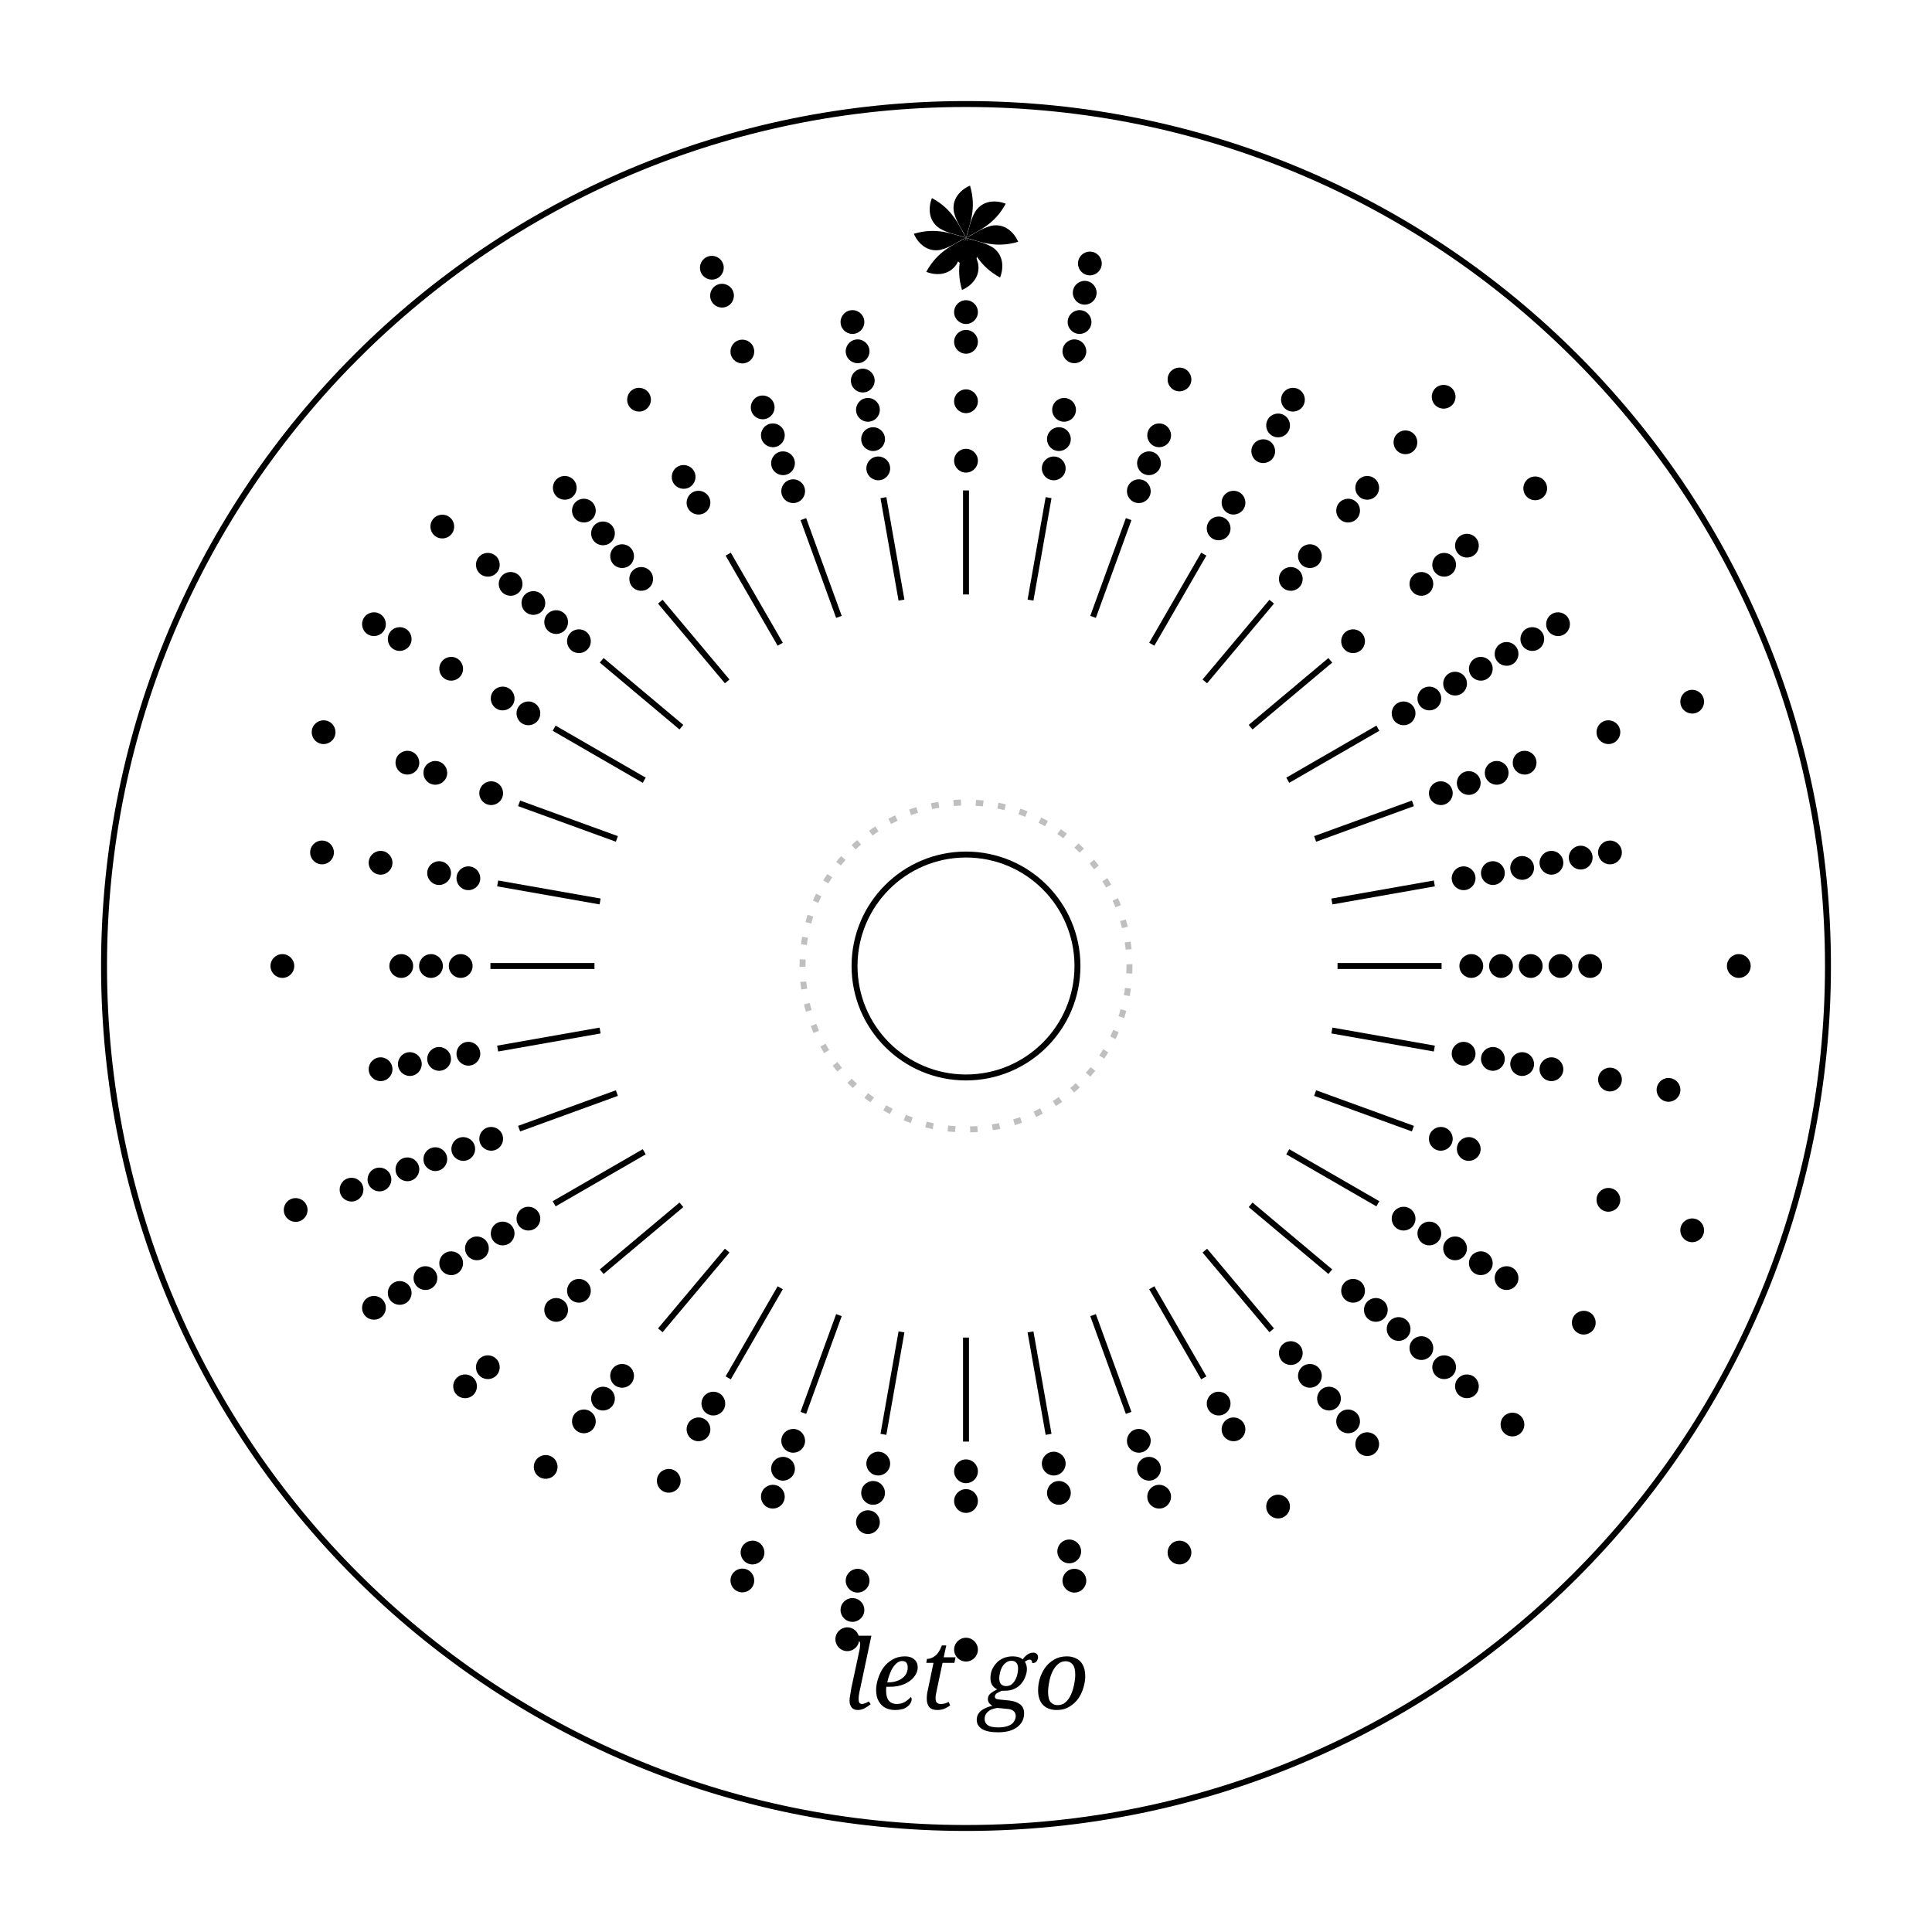
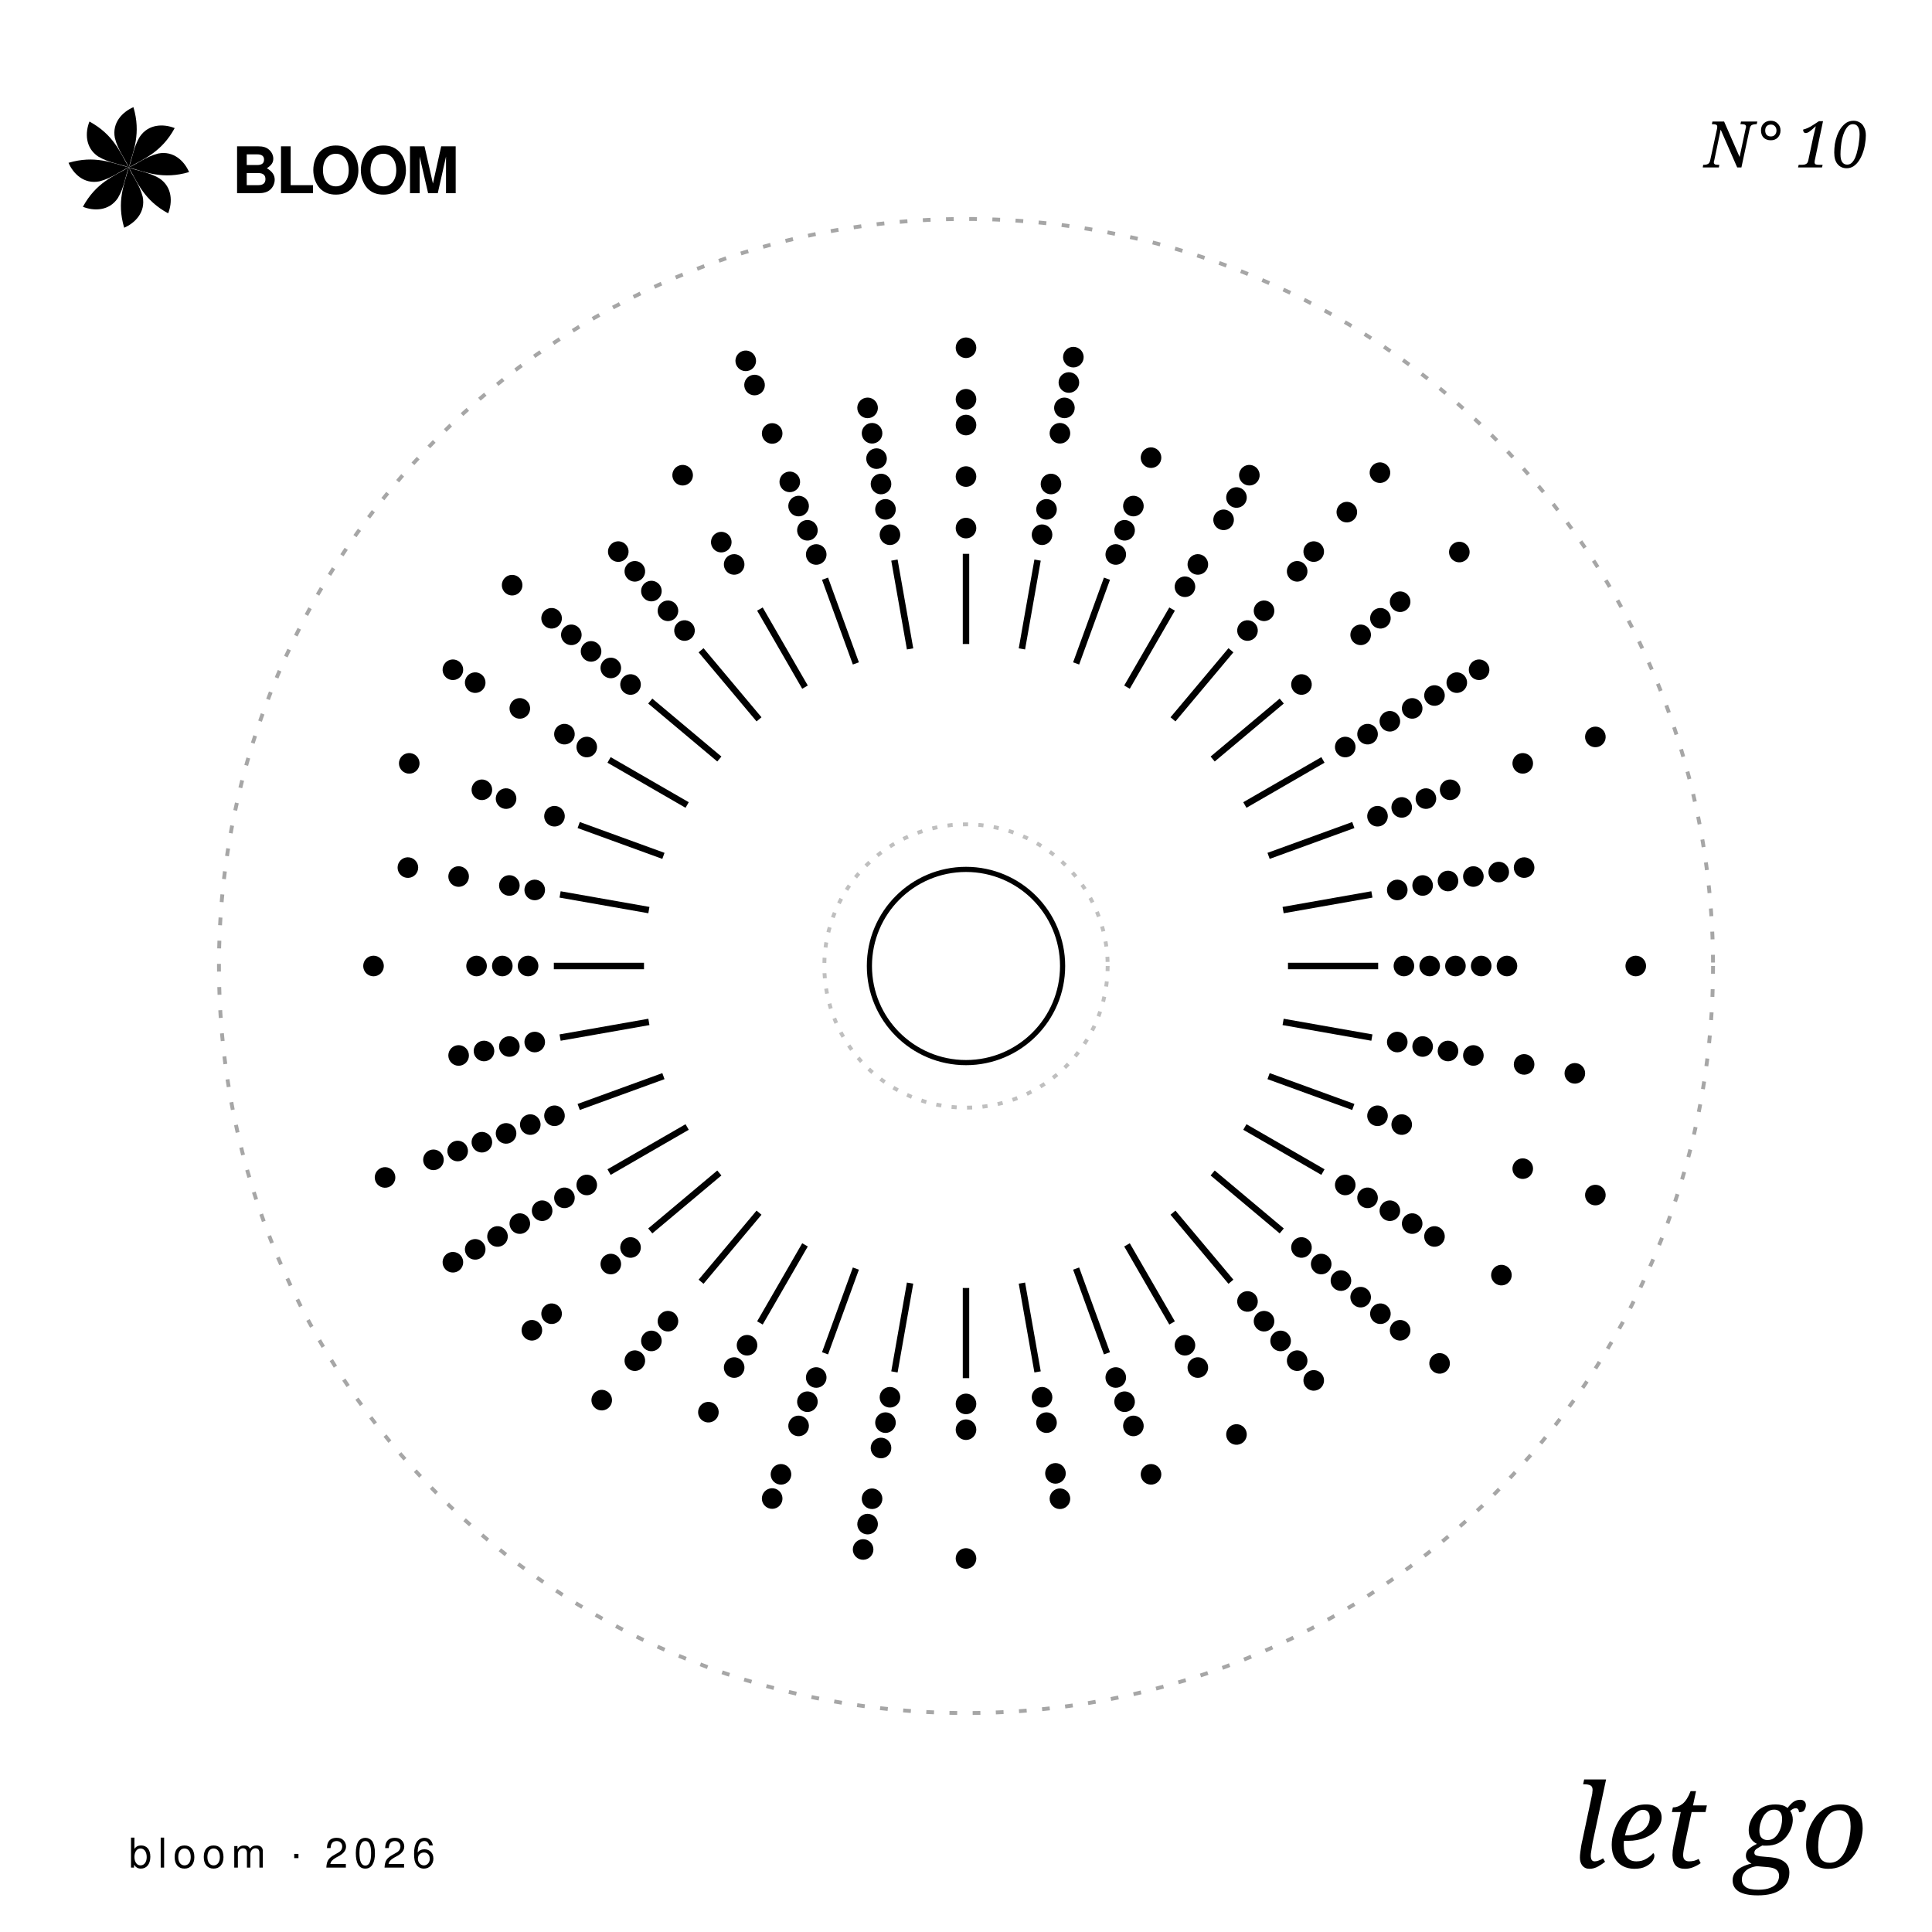
- <svg xmlns="http://www.w3.org/2000/svg" viewBox="-65 -65 130 130" width="480" height="480">
-   <g fill="none" stroke="#000" stroke-width="0.4">
-     <circle r="58" />
-     <circle r="7.5" />
-     <circle r="11" stroke-dasharray="0.5,1" opacity="0.25" />
+ <svg xmlns="http://www.w3.org/2000/svg" viewBox="-75 -75 150 150" width="600" height="600">
+   <circle r="58" fill="none" stroke="#000" stroke-width="0.3" stroke-dasharray="0.6,1.2" opacity="0.35" />
+   <circle r="7.5" fill="none" stroke="#000" stroke-width="0.4" />
+   <circle r="11" fill="none" stroke="#000" stroke-width="0.3" stroke-dasharray="0.4,0.8" opacity="0.25" />
+   <g fill="none" stroke="#000" stroke-width="0.5">
    <line x1="0" y1="-25" x2="0" y2="-32" transform="rotate(0)" />
    <circle cx="0" cy="-34" r="0.8" fill="#000" stroke="none" transform="rotate(0)" />
    <circle cx="0" cy="-38" r="0.8" fill="#000" stroke="none" transform="rotate(0)" />
    <circle cx="0" cy="-42" r="0.8" fill="#000" stroke="none" transform="rotate(0)" />
    <circle cx="0" cy="-44" r="0.8" fill="#000" stroke="none" transform="rotate(0)" />
    <circle cx="0" cy="-48" r="0.8" fill="#000" stroke="none" transform="rotate(0)" />
    <line x1="0" y1="-25" x2="0" y2="-32" transform="rotate(10)" />
    <circle cx="0" cy="-34" r="0.8" fill="#000" stroke="none" transform="rotate(10)" />
    <circle cx="0" cy="-36" r="0.8" fill="#000" stroke="none" transform="rotate(10)" />
    <circle cx="0" cy="-38" r="0.8" fill="#000" stroke="none" transform="rotate(10)" />
    <circle cx="0" cy="-42" r="0.8" fill="#000" stroke="none" transform="rotate(10)" />
    <circle cx="0" cy="-44" r="0.8" fill="#000" stroke="none" transform="rotate(10)" />
    <circle cx="0" cy="-46" r="0.8" fill="#000" stroke="none" transform="rotate(10)" />
    <circle cx="0" cy="-48" r="0.8" fill="#000" stroke="none" transform="rotate(10)" />
    <line x1="0" y1="-25" x2="0" y2="-32" transform="rotate(20)" />
    <circle cx="0" cy="-34" r="0.8" fill="#000" stroke="none" transform="rotate(20)" />
    <circle cx="0" cy="-36" r="0.8" fill="#000" stroke="none" transform="rotate(20)" />
    <circle cx="0" cy="-38" r="0.8" fill="#000" stroke="none" transform="rotate(20)" />
    <circle cx="0" cy="-42" r="0.8" fill="#000" stroke="none" transform="rotate(20)" />
    <line x1="0" y1="-25" x2="0" y2="-32" transform="rotate(30)" />
    <circle cx="0" cy="-34" r="0.8" fill="#000" stroke="none" transform="rotate(30)" />
    <circle cx="0" cy="-36" r="0.8" fill="#000" stroke="none" transform="rotate(30)" />
    <circle cx="0" cy="-40" r="0.8" fill="#000" stroke="none" transform="rotate(30)" />
    <circle cx="0" cy="-42" r="0.8" fill="#000" stroke="none" transform="rotate(30)" />
    <circle cx="0" cy="-44" r="0.8" fill="#000" stroke="none" transform="rotate(30)" />
    <line x1="0" y1="-25" x2="0" y2="-32" transform="rotate(40)" />
    <circle cx="0" cy="-34" r="0.8" fill="#000" stroke="none" transform="rotate(40)" />
    <circle cx="0" cy="-36" r="0.8" fill="#000" stroke="none" transform="rotate(40)" />
    <circle cx="0" cy="-40" r="0.8" fill="#000" stroke="none" transform="rotate(40)" />
    <circle cx="0" cy="-42" r="0.8" fill="#000" stroke="none" transform="rotate(40)" />
    <circle cx="0" cy="-46" r="0.8" fill="#000" stroke="none" transform="rotate(40)" />
    <circle cx="0" cy="-50" r="0.8" fill="#000" stroke="none" transform="rotate(40)" />
    <line x1="0" y1="-25" x2="0" y2="-32" transform="rotate(50)" />
    <circle cx="0" cy="-34" r="0.8" fill="#000" stroke="none" transform="rotate(50)" />
    <circle cx="0" cy="-40" r="0.8" fill="#000" stroke="none" transform="rotate(50)" />
    <circle cx="0" cy="-42" r="0.8" fill="#000" stroke="none" transform="rotate(50)" />
    <circle cx="0" cy="-44" r="0.8" fill="#000" stroke="none" transform="rotate(50)" />
    <circle cx="0" cy="-50" r="0.8" fill="#000" stroke="none" transform="rotate(50)" />
    <line x1="0" y1="-25" x2="0" y2="-32" transform="rotate(60)" />
    <circle cx="0" cy="-34" r="0.8" fill="#000" stroke="none" transform="rotate(60)" />
    <circle cx="0" cy="-36" r="0.8" fill="#000" stroke="none" transform="rotate(60)" />
    <circle cx="0" cy="-38" r="0.8" fill="#000" stroke="none" transform="rotate(60)" />
    <circle cx="0" cy="-40" r="0.8" fill="#000" stroke="none" transform="rotate(60)" />
    <circle cx="0" cy="-42" r="0.8" fill="#000" stroke="none" transform="rotate(60)" />
    <circle cx="0" cy="-44" r="0.8" fill="#000" stroke="none" transform="rotate(60)" />
    <circle cx="0" cy="-46" r="0.8" fill="#000" stroke="none" transform="rotate(60)" />
    <line x1="0" y1="-25" x2="0" y2="-32" transform="rotate(70)" />
    <circle cx="0" cy="-34" r="0.8" fill="#000" stroke="none" transform="rotate(70)" />
    <circle cx="0" cy="-36" r="0.8" fill="#000" stroke="none" transform="rotate(70)" />
    <circle cx="0" cy="-38" r="0.8" fill="#000" stroke="none" transform="rotate(70)" />
    <circle cx="0" cy="-40" r="0.8" fill="#000" stroke="none" transform="rotate(70)" />
    <circle cx="0" cy="-46" r="0.8" fill="#000" stroke="none" transform="rotate(70)" />
    <circle cx="0" cy="-52" r="0.8" fill="#000" stroke="none" transform="rotate(70)" />
    <line x1="0" y1="-25" x2="0" y2="-32" transform="rotate(80)" />
    <circle cx="0" cy="-34" r="0.8" fill="#000" stroke="none" transform="rotate(80)" />
    <circle cx="0" cy="-36" r="0.8" fill="#000" stroke="none" transform="rotate(80)" />
    <circle cx="0" cy="-38" r="0.8" fill="#000" stroke="none" transform="rotate(80)" />
    <circle cx="0" cy="-40" r="0.8" fill="#000" stroke="none" transform="rotate(80)" />
    <circle cx="0" cy="-42" r="0.8" fill="#000" stroke="none" transform="rotate(80)" />
    <circle cx="0" cy="-44" r="0.8" fill="#000" stroke="none" transform="rotate(80)" />
    <line x1="0" y1="-25" x2="0" y2="-32" transform="rotate(90)" />
    <circle cx="0" cy="-34" r="0.8" fill="#000" stroke="none" transform="rotate(90)" />
    <circle cx="0" cy="-36" r="0.8" fill="#000" stroke="none" transform="rotate(90)" />
    <circle cx="0" cy="-38" r="0.8" fill="#000" stroke="none" transform="rotate(90)" />
    <circle cx="0" cy="-40" r="0.8" fill="#000" stroke="none" transform="rotate(90)" />
    <circle cx="0" cy="-42" r="0.8" fill="#000" stroke="none" transform="rotate(90)" />
    <circle cx="0" cy="-52" r="0.8" fill="#000" stroke="none" transform="rotate(90)" />
    <line x1="0" y1="-25" x2="0" y2="-32" transform="rotate(100)" />
    <circle cx="0" cy="-34" r="0.8" fill="#000" stroke="none" transform="rotate(100)" />
    <circle cx="0" cy="-36" r="0.8" fill="#000" stroke="none" transform="rotate(100)" />
    <circle cx="0" cy="-38" r="0.8" fill="#000" stroke="none" transform="rotate(100)" />
    <circle cx="0" cy="-40" r="0.8" fill="#000" stroke="none" transform="rotate(100)" />
    <circle cx="0" cy="-44" r="0.8" fill="#000" stroke="none" transform="rotate(100)" />
    <circle cx="0" cy="-48" r="0.8" fill="#000" stroke="none" transform="rotate(100)" />
    <line x1="0" y1="-25" x2="0" y2="-32" transform="rotate(110)" />
    <circle cx="0" cy="-34" r="0.8" fill="#000" stroke="none" transform="rotate(110)" />
    <circle cx="0" cy="-36" r="0.8" fill="#000" stroke="none" transform="rotate(110)" />
    <circle cx="0" cy="-46" r="0.8" fill="#000" stroke="none" transform="rotate(110)" />
    <circle cx="0" cy="-52" r="0.8" fill="#000" stroke="none" transform="rotate(110)" />
    <line x1="0" y1="-25" x2="0" y2="-32" transform="rotate(120)" />
    <circle cx="0" cy="-34" r="0.8" fill="#000" stroke="none" transform="rotate(120)" />
    <circle cx="0" cy="-36" r="0.8" fill="#000" stroke="none" transform="rotate(120)" />
    <circle cx="0" cy="-38" r="0.8" fill="#000" stroke="none" transform="rotate(120)" />
    <circle cx="0" cy="-40" r="0.8" fill="#000" stroke="none" transform="rotate(120)" />
    <circle cx="0" cy="-42" r="0.8" fill="#000" stroke="none" transform="rotate(120)" />
    <circle cx="0" cy="-48" r="0.8" fill="#000" stroke="none" transform="rotate(120)" />
    <line x1="0" y1="-25" x2="0" y2="-32" transform="rotate(130)" />
    <circle cx="0" cy="-34" r="0.8" fill="#000" stroke="none" transform="rotate(130)" />
    <circle cx="0" cy="-36" r="0.8" fill="#000" stroke="none" transform="rotate(130)" />
    <circle cx="0" cy="-38" r="0.8" fill="#000" stroke="none" transform="rotate(130)" />
    <circle cx="0" cy="-40" r="0.8" fill="#000" stroke="none" transform="rotate(130)" />
    <circle cx="0" cy="-42" r="0.8" fill="#000" stroke="none" transform="rotate(130)" />
    <circle cx="0" cy="-44" r="0.8" fill="#000" stroke="none" transform="rotate(130)" />
    <circle cx="0" cy="-48" r="0.8" fill="#000" stroke="none" transform="rotate(130)" />
    <line x1="0" y1="-25" x2="0" y2="-32" transform="rotate(140)" />
    <circle cx="0" cy="-34" r="0.8" fill="#000" stroke="none" transform="rotate(140)" />
    <circle cx="0" cy="-36" r="0.8" fill="#000" stroke="none" transform="rotate(140)" />
    <circle cx="0" cy="-38" r="0.8" fill="#000" stroke="none" transform="rotate(140)" />
    <circle cx="0" cy="-40" r="0.8" fill="#000" stroke="none" transform="rotate(140)" />
    <circle cx="0" cy="-42" r="0.8" fill="#000" stroke="none" transform="rotate(140)" />
    <line x1="0" y1="-25" x2="0" y2="-32" transform="rotate(150)" />
    <circle cx="0" cy="-34" r="0.8" fill="#000" stroke="none" transform="rotate(150)" />
    <circle cx="0" cy="-36" r="0.8" fill="#000" stroke="none" transform="rotate(150)" />
    <circle cx="0" cy="-42" r="0.8" fill="#000" stroke="none" transform="rotate(150)" />
    <line x1="0" y1="-25" x2="0" y2="-32" transform="rotate(160)" />
    <circle cx="0" cy="-34" r="0.8" fill="#000" stroke="none" transform="rotate(160)" />
    <circle cx="0" cy="-36" r="0.8" fill="#000" stroke="none" transform="rotate(160)" />
    <circle cx="0" cy="-38" r="0.8" fill="#000" stroke="none" transform="rotate(160)" />
    <circle cx="0" cy="-42" r="0.8" fill="#000" stroke="none" transform="rotate(160)" />
    <line x1="0" y1="-25" x2="0" y2="-32" transform="rotate(170)" />
    <circle cx="0" cy="-34" r="0.8" fill="#000" stroke="none" transform="rotate(170)" />
    <circle cx="0" cy="-36" r="0.8" fill="#000" stroke="none" transform="rotate(170)" />
    <circle cx="0" cy="-40" r="0.8" fill="#000" stroke="none" transform="rotate(170)" />
    <circle cx="0" cy="-42" r="0.8" fill="#000" stroke="none" transform="rotate(170)" />
    <line x1="0" y1="-25" x2="0" y2="-32" transform="rotate(180)" />
    <circle cx="0" cy="-34" r="0.8" fill="#000" stroke="none" transform="rotate(180)" />
    <circle cx="0" cy="-36" r="0.8" fill="#000" stroke="none" transform="rotate(180)" />
    <circle cx="0" cy="-46" r="0.8" fill="#000" stroke="none" transform="rotate(180)" />
    <line x1="0" y1="-25" x2="0" y2="-32" transform="rotate(190)" />
    <circle cx="0" cy="-34" r="0.8" fill="#000" stroke="none" transform="rotate(190)" />
    <circle cx="0" cy="-36" r="0.8" fill="#000" stroke="none" transform="rotate(190)" />
    <circle cx="0" cy="-38" r="0.8" fill="#000" stroke="none" transform="rotate(190)" />
    <circle cx="0" cy="-42" r="0.8" fill="#000" stroke="none" transform="rotate(190)" />
    <circle cx="0" cy="-44" r="0.8" fill="#000" stroke="none" transform="rotate(190)" />
    <circle cx="0" cy="-46" r="0.8" fill="#000" stroke="none" transform="rotate(190)" />
    <line x1="0" y1="-25" x2="0" y2="-32" transform="rotate(200)" />
    <circle cx="0" cy="-34" r="0.8" fill="#000" stroke="none" transform="rotate(200)" />
    <circle cx="0" cy="-36" r="0.8" fill="#000" stroke="none" transform="rotate(200)" />
    <circle cx="0" cy="-38" r="0.8" fill="#000" stroke="none" transform="rotate(200)" />
    <circle cx="0" cy="-42" r="0.8" fill="#000" stroke="none" transform="rotate(200)" />
    <circle cx="0" cy="-44" r="0.8" fill="#000" stroke="none" transform="rotate(200)" />
    <line x1="0" y1="-25" x2="0" y2="-32" transform="rotate(210)" />
    <circle cx="0" cy="-34" r="0.8" fill="#000" stroke="none" transform="rotate(210)" />
    <circle cx="0" cy="-36" r="0.8" fill="#000" stroke="none" transform="rotate(210)" />
    <circle cx="0" cy="-40" r="0.8" fill="#000" stroke="none" transform="rotate(210)" />
    <line x1="0" y1="-25" x2="0" y2="-32" transform="rotate(220)" />
    <circle cx="0" cy="-36" r="0.8" fill="#000" stroke="none" transform="rotate(220)" />
    <circle cx="0" cy="-38" r="0.8" fill="#000" stroke="none" transform="rotate(220)" />
    <circle cx="0" cy="-40" r="0.8" fill="#000" stroke="none" transform="rotate(220)" />
    <circle cx="0" cy="-44" r="0.8" fill="#000" stroke="none" transform="rotate(220)" />
    <line x1="0" y1="-25" x2="0" y2="-32" transform="rotate(230)" />
    <circle cx="0" cy="-34" r="0.8" fill="#000" stroke="none" transform="rotate(230)" />
    <circle cx="0" cy="-36" r="0.8" fill="#000" stroke="none" transform="rotate(230)" />
    <circle cx="0" cy="-42" r="0.8" fill="#000" stroke="none" transform="rotate(230)" />
    <circle cx="0" cy="-44" r="0.8" fill="#000" stroke="none" transform="rotate(230)" />
    <line x1="0" y1="-25" x2="0" y2="-32" transform="rotate(240)" />
    <circle cx="0" cy="-34" r="0.8" fill="#000" stroke="none" transform="rotate(240)" />
    <circle cx="0" cy="-36" r="0.8" fill="#000" stroke="none" transform="rotate(240)" />
    <circle cx="0" cy="-38" r="0.8" fill="#000" stroke="none" transform="rotate(240)" />
    <circle cx="0" cy="-40" r="0.8" fill="#000" stroke="none" transform="rotate(240)" />
    <circle cx="0" cy="-42" r="0.8" fill="#000" stroke="none" transform="rotate(240)" />
    <circle cx="0" cy="-44" r="0.8" fill="#000" stroke="none" transform="rotate(240)" />
    <circle cx="0" cy="-46" r="0.8" fill="#000" stroke="none" transform="rotate(240)" />
    <line x1="0" y1="-25" x2="0" y2="-32" transform="rotate(250)" />
    <circle cx="0" cy="-34" r="0.8" fill="#000" stroke="none" transform="rotate(250)" />
    <circle cx="0" cy="-36" r="0.8" fill="#000" stroke="none" transform="rotate(250)" />
    <circle cx="0" cy="-38" r="0.8" fill="#000" stroke="none" transform="rotate(250)" />
    <circle cx="0" cy="-40" r="0.8" fill="#000" stroke="none" transform="rotate(250)" />
    <circle cx="0" cy="-42" r="0.8" fill="#000" stroke="none" transform="rotate(250)" />
    <circle cx="0" cy="-44" r="0.8" fill="#000" stroke="none" transform="rotate(250)" />
    <circle cx="0" cy="-48" r="0.8" fill="#000" stroke="none" transform="rotate(250)" />
    <line x1="0" y1="-25" x2="0" y2="-32" transform="rotate(260)" />
    <circle cx="0" cy="-34" r="0.8" fill="#000" stroke="none" transform="rotate(260)" />
    <circle cx="0" cy="-36" r="0.8" fill="#000" stroke="none" transform="rotate(260)" />
    <circle cx="0" cy="-38" r="0.8" fill="#000" stroke="none" transform="rotate(260)" />
    <circle cx="0" cy="-40" r="0.8" fill="#000" stroke="none" transform="rotate(260)" />
    <line x1="0" y1="-25" x2="0" y2="-32" transform="rotate(270)" />
    <circle cx="0" cy="-34" r="0.8" fill="#000" stroke="none" transform="rotate(270)" />
    <circle cx="0" cy="-36" r="0.8" fill="#000" stroke="none" transform="rotate(270)" />
    <circle cx="0" cy="-38" r="0.8" fill="#000" stroke="none" transform="rotate(270)" />
    <circle cx="0" cy="-46" r="0.8" fill="#000" stroke="none" transform="rotate(270)" />
    <line x1="0" y1="-25" x2="0" y2="-32" transform="rotate(280)" />
    <circle cx="0" cy="-34" r="0.8" fill="#000" stroke="none" transform="rotate(280)" />
    <circle cx="0" cy="-36" r="0.8" fill="#000" stroke="none" transform="rotate(280)" />
    <circle cx="0" cy="-40" r="0.8" fill="#000" stroke="none" transform="rotate(280)" />
    <circle cx="0" cy="-44" r="0.8" fill="#000" stroke="none" transform="rotate(280)" />
    <line x1="0" y1="-25" x2="0" y2="-32" transform="rotate(290)" />
    <circle cx="0" cy="-34" r="0.8" fill="#000" stroke="none" transform="rotate(290)" />
    <circle cx="0" cy="-38" r="0.8" fill="#000" stroke="none" transform="rotate(290)" />
    <circle cx="0" cy="-40" r="0.8" fill="#000" stroke="none" transform="rotate(290)" />
    <circle cx="0" cy="-46" r="0.8" fill="#000" stroke="none" transform="rotate(290)" />
    <line x1="0" y1="-25" x2="0" y2="-32" transform="rotate(300)" />
    <circle cx="0" cy="-34" r="0.8" fill="#000" stroke="none" transform="rotate(300)" />
    <circle cx="0" cy="-36" r="0.8" fill="#000" stroke="none" transform="rotate(300)" />
    <circle cx="0" cy="-40" r="0.8" fill="#000" stroke="none" transform="rotate(300)" />
    <circle cx="0" cy="-44" r="0.8" fill="#000" stroke="none" transform="rotate(300)" />
    <circle cx="0" cy="-46" r="0.8" fill="#000" stroke="none" transform="rotate(300)" />
    <line x1="0" y1="-25" x2="0" y2="-32" transform="rotate(310)" />
    <circle cx="0" cy="-34" r="0.8" fill="#000" stroke="none" transform="rotate(310)" />
    <circle cx="0" cy="-36" r="0.8" fill="#000" stroke="none" transform="rotate(310)" />
    <circle cx="0" cy="-38" r="0.8" fill="#000" stroke="none" transform="rotate(310)" />
    <circle cx="0" cy="-40" r="0.8" fill="#000" stroke="none" transform="rotate(310)" />
    <circle cx="0" cy="-42" r="0.8" fill="#000" stroke="none" transform="rotate(310)" />
    <circle cx="0" cy="-46" r="0.8" fill="#000" stroke="none" transform="rotate(310)" />
    <line x1="0" y1="-25" x2="0" y2="-32" transform="rotate(320)" />
    <circle cx="0" cy="-34" r="0.8" fill="#000" stroke="none" transform="rotate(320)" />
    <circle cx="0" cy="-36" r="0.8" fill="#000" stroke="none" transform="rotate(320)" />
    <circle cx="0" cy="-38" r="0.8" fill="#000" stroke="none" transform="rotate(320)" />
    <circle cx="0" cy="-40" r="0.8" fill="#000" stroke="none" transform="rotate(320)" />
    <circle cx="0" cy="-42" r="0.8" fill="#000" stroke="none" transform="rotate(320)" />
    <line x1="0" y1="-25" x2="0" y2="-32" transform="rotate(330)" />
    <circle cx="0" cy="-36" r="0.8" fill="#000" stroke="none" transform="rotate(330)" />
    <circle cx="0" cy="-38" r="0.8" fill="#000" stroke="none" transform="rotate(330)" />
    <circle cx="0" cy="-44" r="0.8" fill="#000" stroke="none" transform="rotate(330)" />
    <line x1="0" y1="-25" x2="0" y2="-32" transform="rotate(340)" />
    <circle cx="0" cy="-34" r="0.8" fill="#000" stroke="none" transform="rotate(340)" />
    <circle cx="0" cy="-36" r="0.8" fill="#000" stroke="none" transform="rotate(340)" />
    <circle cx="0" cy="-38" r="0.8" fill="#000" stroke="none" transform="rotate(340)" />
    <circle cx="0" cy="-40" r="0.8" fill="#000" stroke="none" transform="rotate(340)" />
    <circle cx="0" cy="-44" r="0.8" fill="#000" stroke="none" transform="rotate(340)" />
    <circle cx="0" cy="-48" r="0.8" fill="#000" stroke="none" transform="rotate(340)" />
    <circle cx="0" cy="-50" r="0.8" fill="#000" stroke="none" transform="rotate(340)" />
    <line x1="0" y1="-25" x2="0" y2="-32" transform="rotate(350)" />
    <circle cx="0" cy="-34" r="0.8" fill="#000" stroke="none" transform="rotate(350)" />
    <circle cx="0" cy="-36" r="0.8" fill="#000" stroke="none" transform="rotate(350)" />
    <circle cx="0" cy="-38" r="0.8" fill="#000" stroke="none" transform="rotate(350)" />
    <circle cx="0" cy="-40" r="0.8" fill="#000" stroke="none" transform="rotate(350)" />
    <circle cx="0" cy="-42" r="0.8" fill="#000" stroke="none" transform="rotate(350)" />
    <circle cx="0" cy="-44" r="0.8" fill="#000" stroke="none" transform="rotate(350)" />
  </g>
-   <text x="0" y="50" text-anchor="middle" font-family="EB Garamond, Georgia, serif" font-style="italic" font-size="6.5" fill="#000">let go</text>
-   <g transform="translate(0 -49) scale(0.045)">
-     <path d="M 0,0 C 6,-22 16,-44 6,-78 C -8,-72 -22,-58 -18,-38 C -14,-22 -4,-10 0,0 Z" fill="#000" stroke="none" transform="rotate(0)" />
-     <path d="M 0,0 C 6,-22 16,-44 6,-78 C -8,-72 -22,-58 -18,-38 C -14,-22 -4,-10 0,0 Z" fill="#000" stroke="none" transform="rotate(45)" />
-     <path d="M 0,0 C 6,-22 16,-44 6,-78 C -8,-72 -22,-58 -18,-38 C -14,-22 -4,-10 0,0 Z" fill="#000" stroke="none" transform="rotate(90)" />
-     <path d="M 0,0 C 6,-22 16,-44 6,-78 C -8,-72 -22,-58 -18,-38 C -14,-22 -4,-10 0,0 Z" fill="#000" stroke="none" transform="rotate(135)" />
-     <path d="M 0,0 C 6,-22 16,-44 6,-78 C -8,-72 -22,-58 -18,-38 C -14,-22 -4,-10 0,0 Z" fill="#000" stroke="none" transform="rotate(180)" />
-     <path d="M 0,0 C 6,-22 16,-44 6,-78 C -8,-72 -22,-58 -18,-38 C -14,-22 -4,-10 0,0 Z" fill="#000" stroke="none" transform="rotate(225)" />
-     <path d="M 0,0 C 6,-22 16,-44 6,-78 C -8,-72 -22,-58 -18,-38 C -14,-22 -4,-10 0,0 Z" fill="#000" stroke="none" transform="rotate(270)" />
-     <path d="M 0,0 C 6,-22 16,-44 6,-78 C -8,-72 -22,-58 -18,-38 C -14,-22 -4,-10 0,0 Z" fill="#000" stroke="none" transform="rotate(315)" />
+   <g transform="translate(-65 -62)">
+     <g transform="scale(0.06)">
+       <path d="M 0,0 C 6,-22 16,-44 6,-78 C -8,-72 -22,-58 -18,-38 C -14,-22 -4,-10 0,0 Z" fill="#000" stroke="none" transform="rotate(0)" />
+       <path d="M 0,0 C 6,-22 16,-44 6,-78 C -8,-72 -22,-58 -18,-38 C -14,-22 -4,-10 0,0 Z" fill="#000" stroke="none" transform="rotate(45)" />
+       <path d="M 0,0 C 6,-22 16,-44 6,-78 C -8,-72 -22,-58 -18,-38 C -14,-22 -4,-10 0,0 Z" fill="#000" stroke="none" transform="rotate(90)" />
+       <path d="M 0,0 C 6,-22 16,-44 6,-78 C -8,-72 -22,-58 -18,-38 C -14,-22 -4,-10 0,0 Z" fill="#000" stroke="none" transform="rotate(135)" />
+       <path d="M 0,0 C 6,-22 16,-44 6,-78 C -8,-72 -22,-58 -18,-38 C -14,-22 -4,-10 0,0 Z" fill="#000" stroke="none" transform="rotate(180)" />
+       <path d="M 0,0 C 6,-22 16,-44 6,-78 C -8,-72 -22,-58 -18,-38 C -14,-22 -4,-10 0,0 Z" fill="#000" stroke="none" transform="rotate(225)" />
+       <path d="M 0,0 C 6,-22 16,-44 6,-78 C -8,-72 -22,-58 -18,-38 C -14,-22 -4,-10 0,0 Z" fill="#000" stroke="none" transform="rotate(270)" />
+       <path d="M 0,0 C 6,-22 16,-44 6,-78 C -8,-72 -22,-58 -18,-38 C -14,-22 -4,-10 0,0 Z" fill="#000" stroke="none" transform="rotate(315)" />
+     </g>
+     <text x="8" y="2" font-family="Helvetica, Arial Black, sans-serif" font-weight="900" font-size="5" letter-spacing="-0.2" fill="#000">BLOOM</text>
  </g>
+   <text x="70" y="-62" text-anchor="end" font-family="EB Garamond, Georgia, serif" font-style="italic" font-size="5" fill="#000">N° 10</text>
+   <text x="-65" y="70" font-family="Helvetica, Arial, sans-serif" font-size="3.2" letter-spacing="0.15em" fill="#000">bloom · 2026</text>
+   <text x="70" y="70" text-anchor="end" font-family="EB Garamond, Georgia, serif" font-style="italic" font-size="9" fill="#000">let go</text>
</svg>
